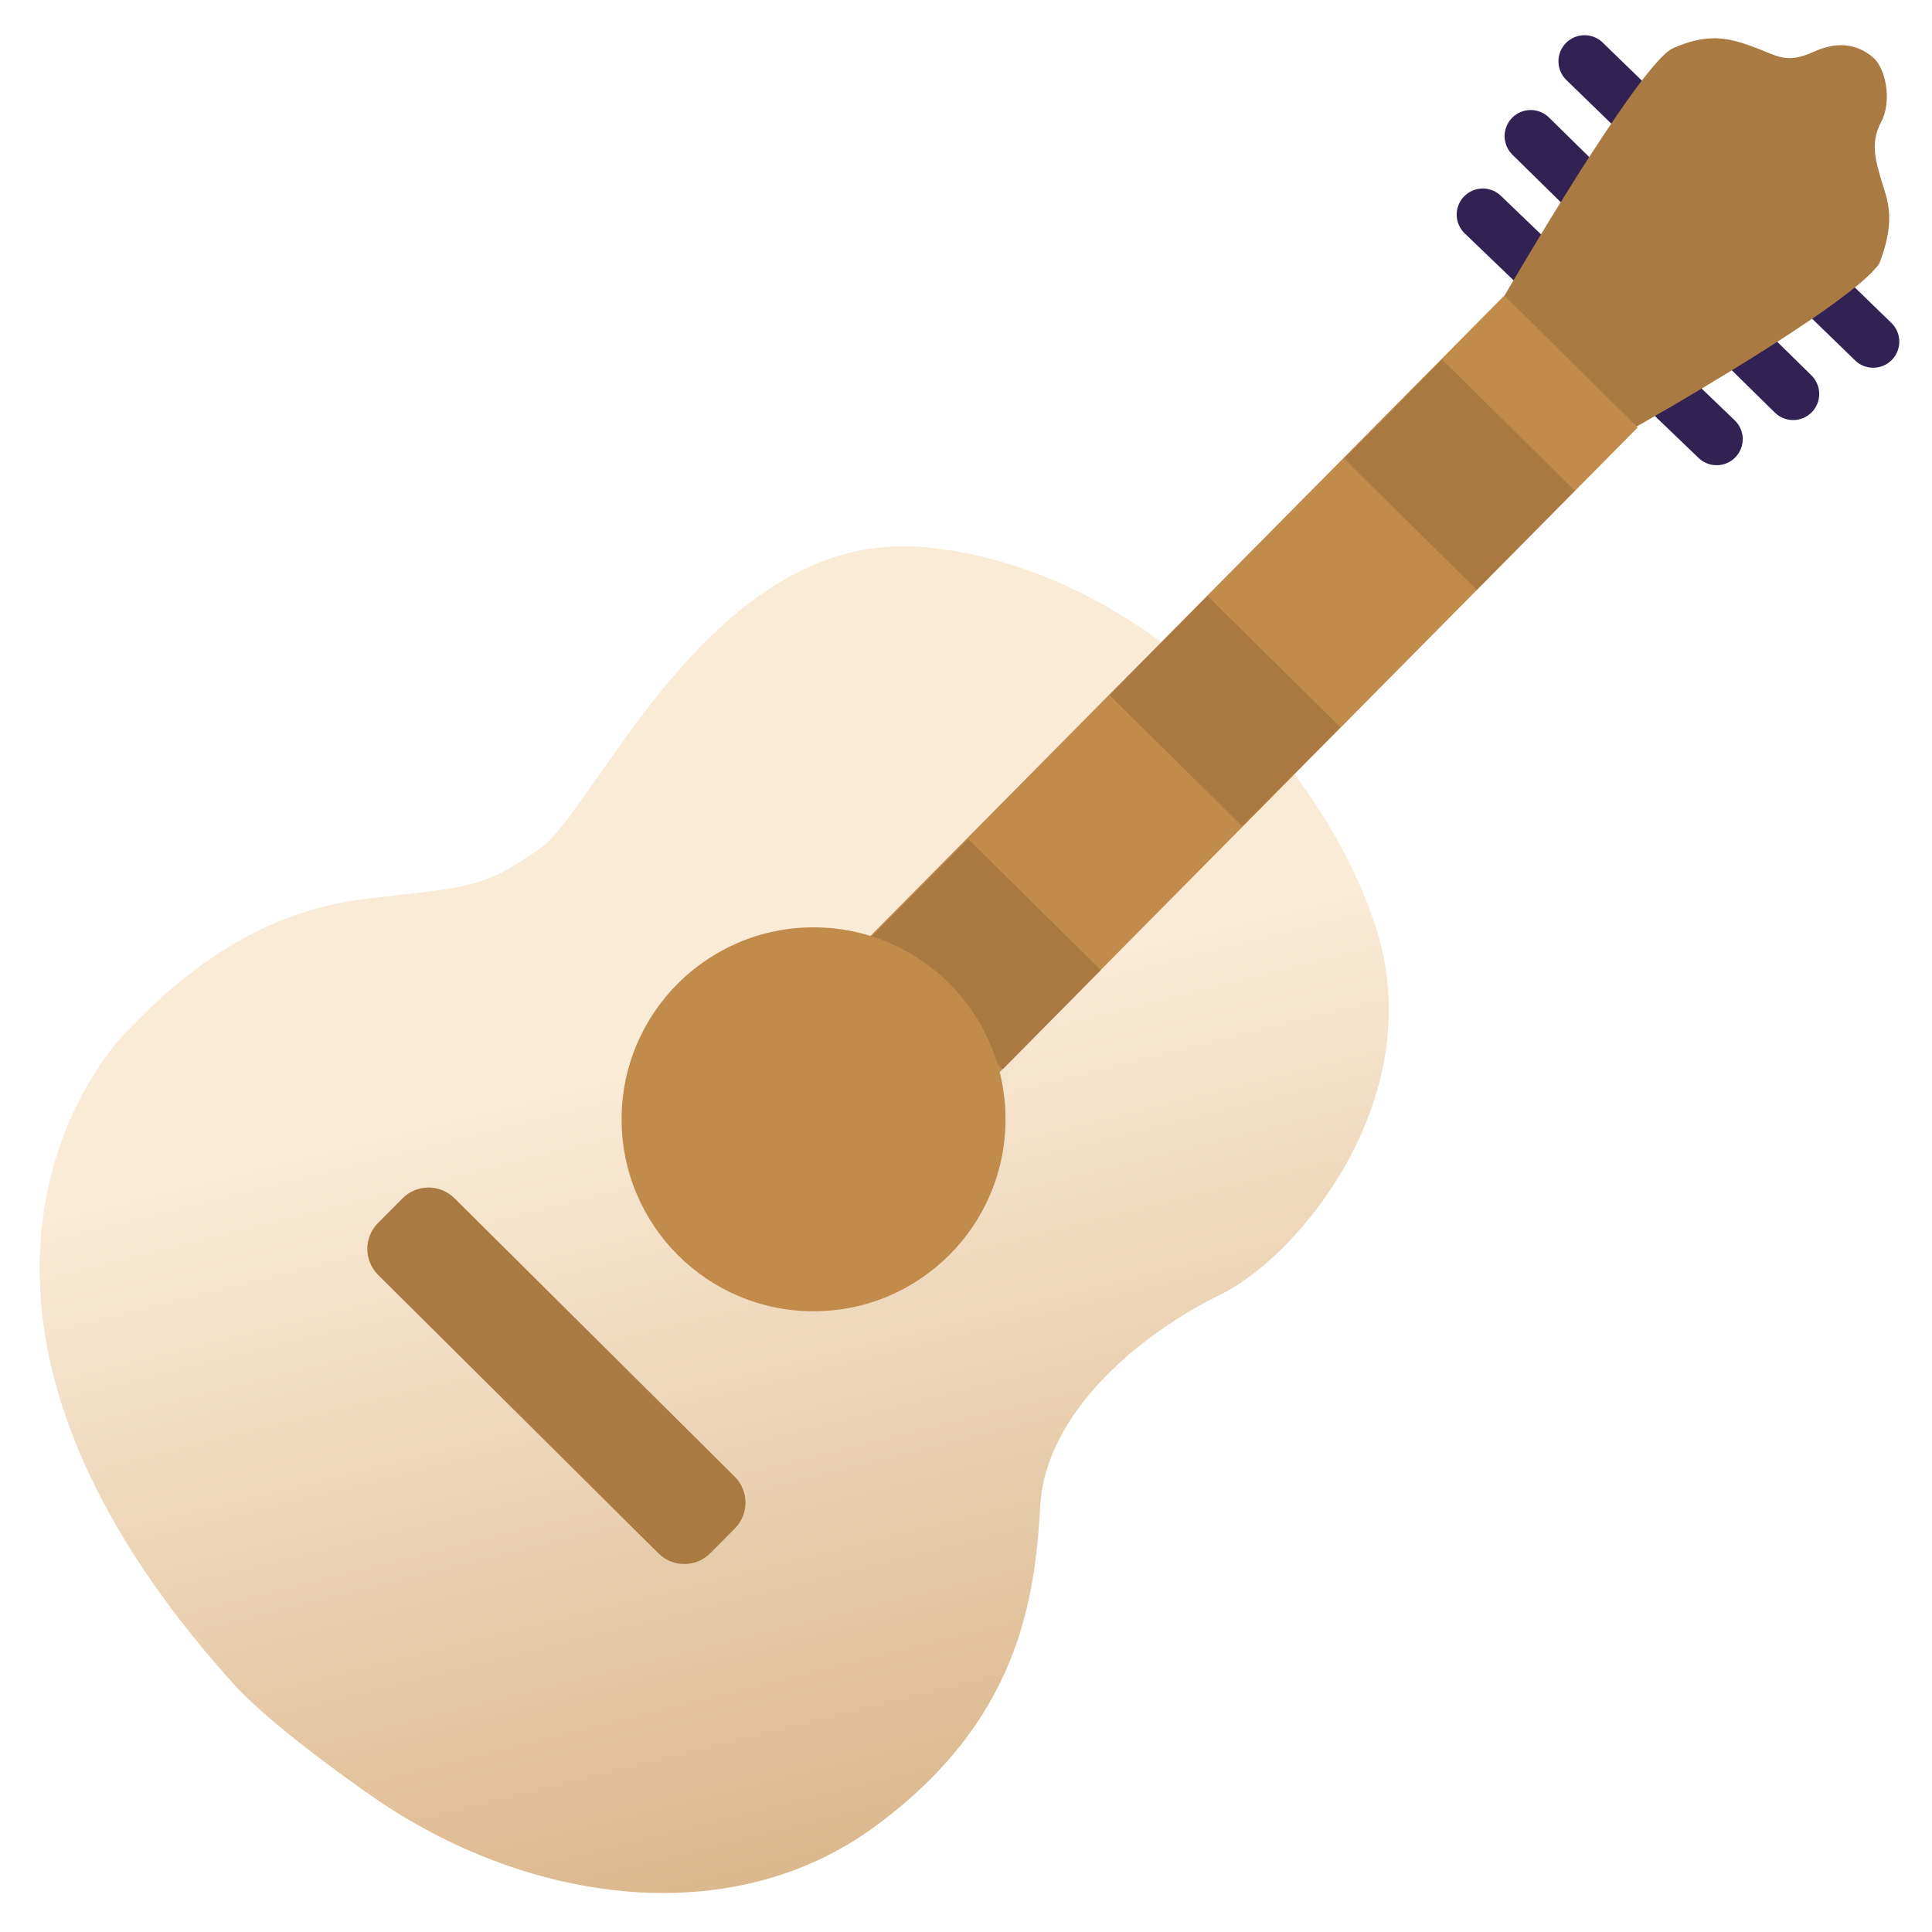
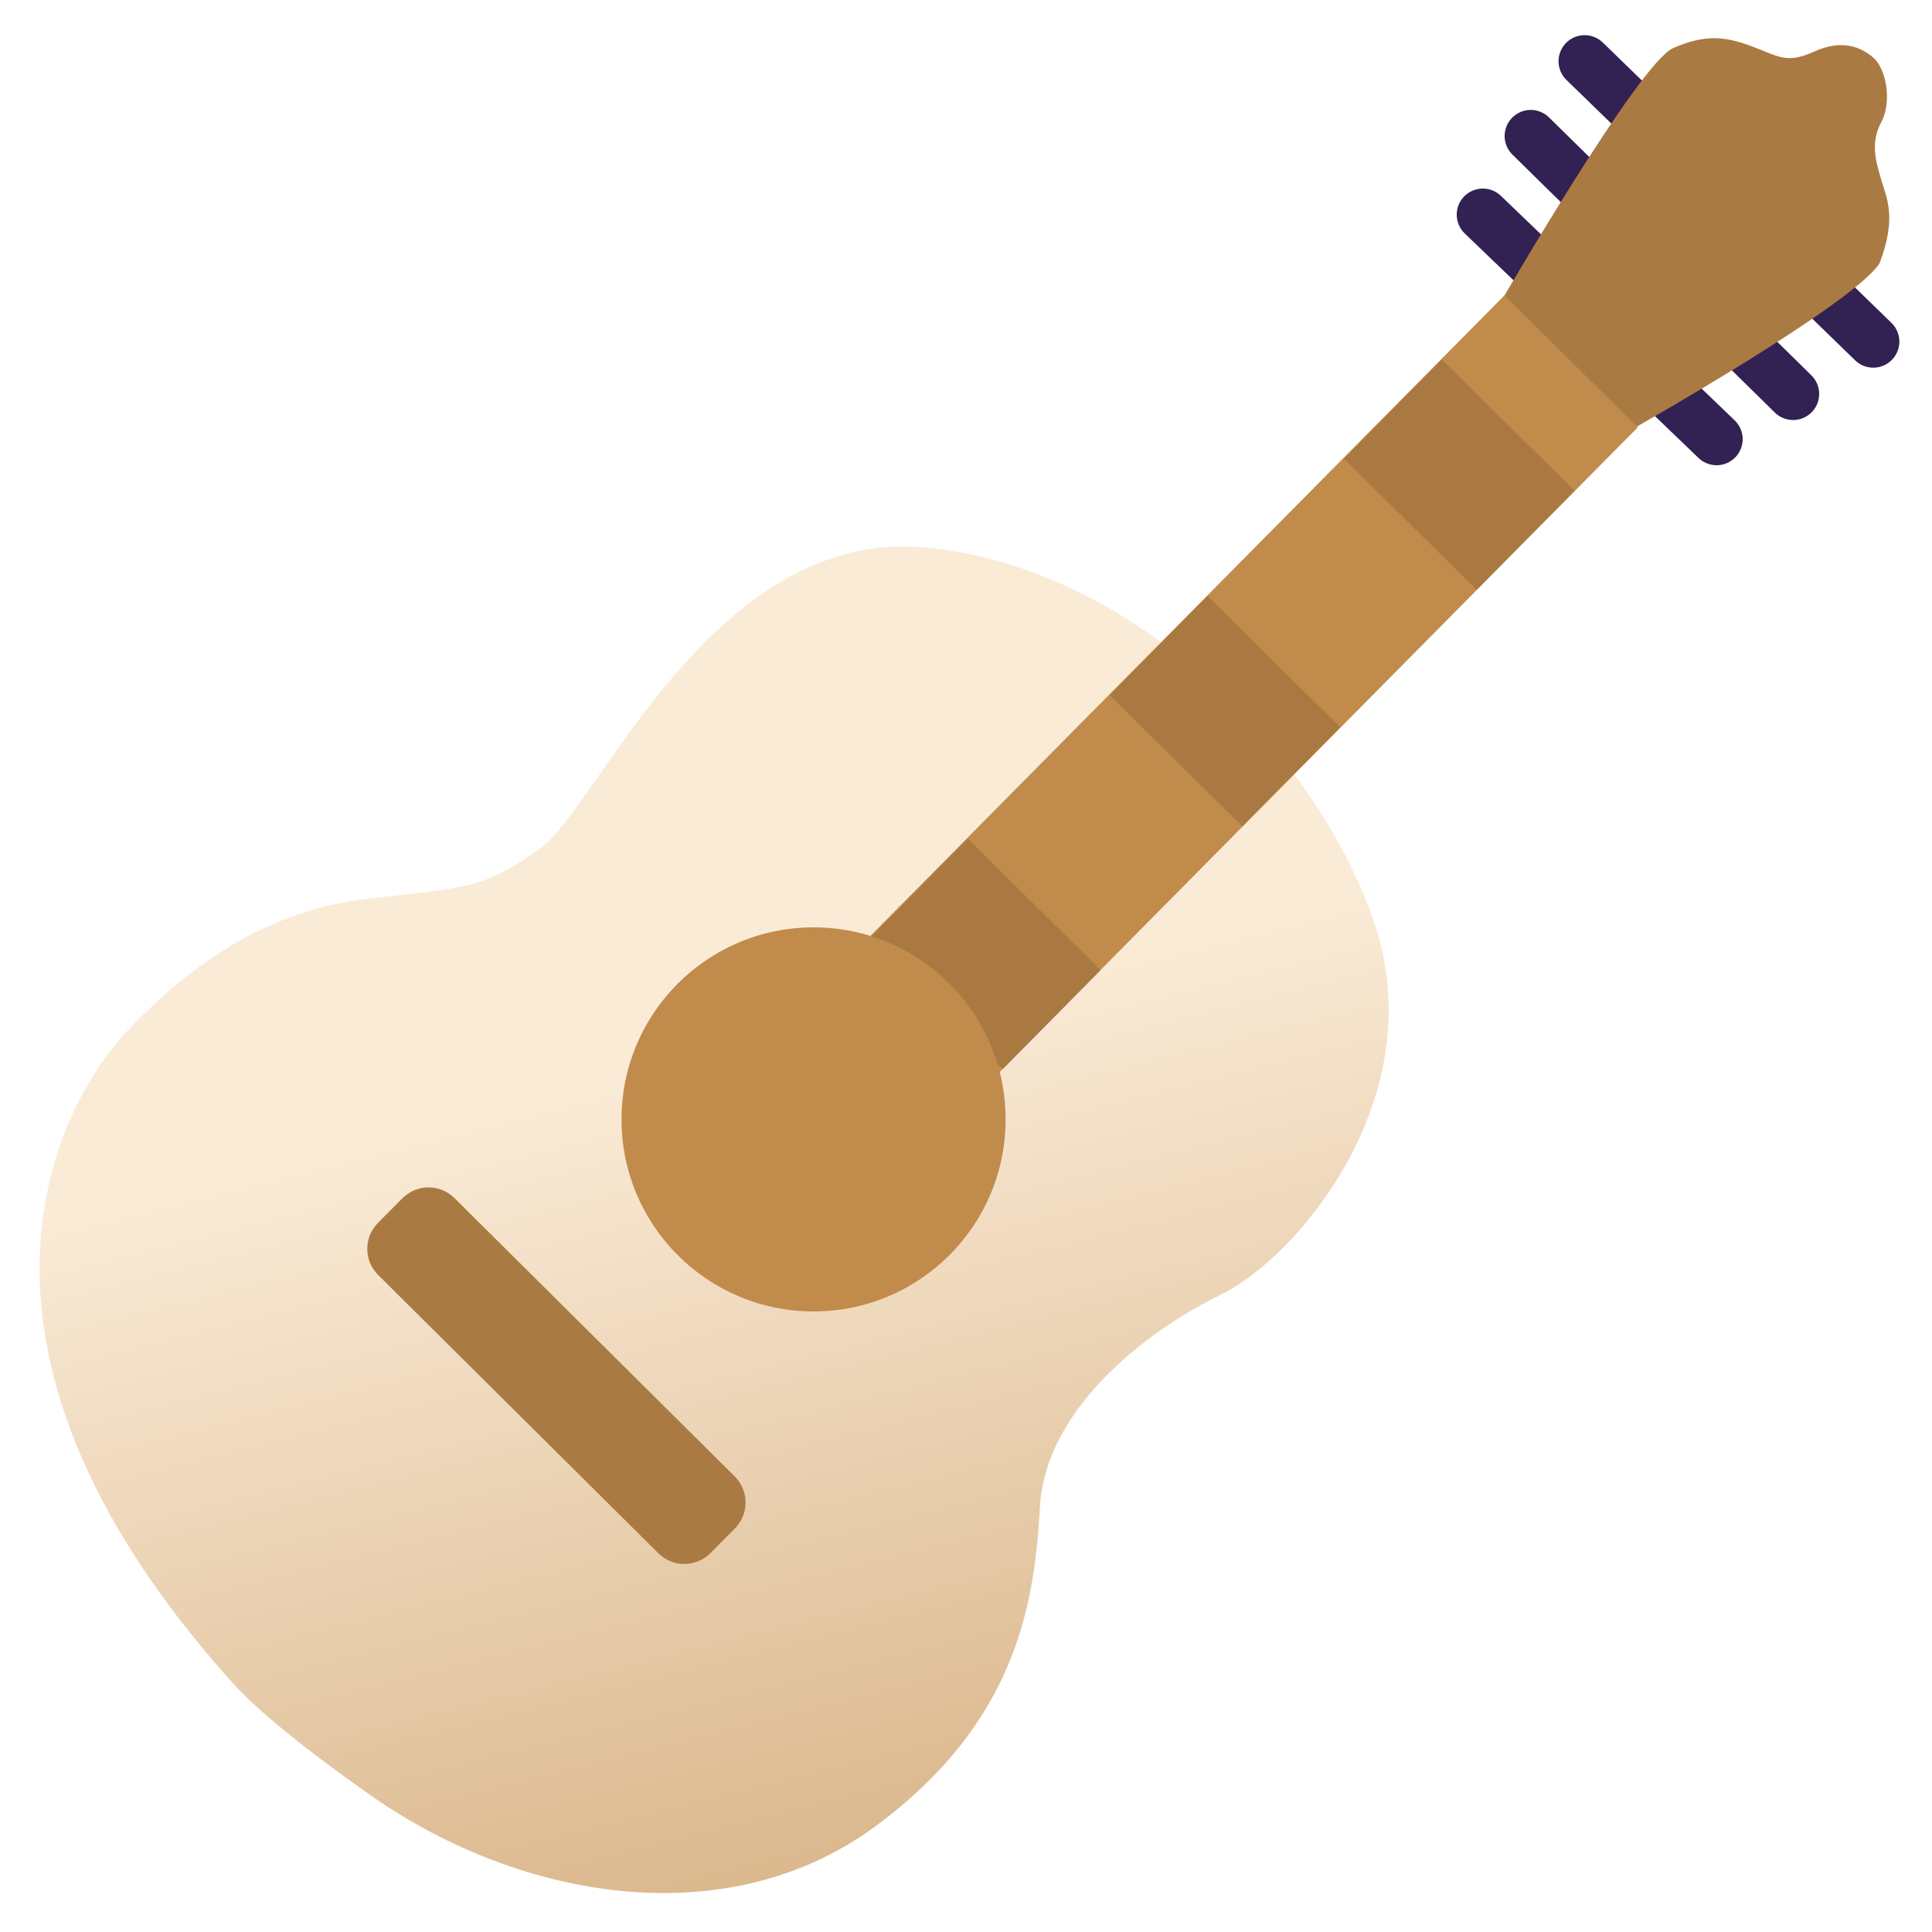
- <svg xmlns="http://www.w3.org/2000/svg" xmlns:xlink="http://www.w3.org/1999/xlink" x="0pt" y="0pt" width="1000pt" height="1000pt" viewBox="0 0 1000 1000">
-   <g id="1">
-     <linearGradient x1="634.547" y1="1193.51" x2="465.603" y2="517.138" gradientUnits="userSpaceOnUse" id="4">
-       <stop style="stop-color:#c7975e;stop-opacity:1;" />
-       <stop offset="1" style="stop-color:#faebd7;stop-opacity:1;" />
-     </linearGradient>
-     <defs>
-       <g id="2">
-         <defs>
-           <path id="3" d="M120.691,871.389 C-41.269,691.546,34.235,566.495,66.134,533.248 C98.033,500,136.832,471.335,190.372,465.105 C243.912,458.875,250.125,459.838,279.654,439.071 C309.183,418.304,368.426,273.519,478.128,283.197 C587.829,292.874,683.616,391.953,712.056,479.648 C740.495,567.343,673.029,649.838,631.805,670.018 C590.582,690.199,541.243,730.662,538.437,779.415 C535.63,828.167,527.359,890.65,452.968,945.325 C378.576,1000,275.063,985.034,197.046,932.829 C197.046,932.829,143.142,896.318,120.691,871.389 z" />
-         </defs>
-         <use xlink:href="#3" style="fill:url(#4);fill-opacity:1;fill-rule:nonzero;opacity:1;stroke:none;" />
+ <svg xmlns="http://www.w3.org/2000/svg" version="1.1" id="Layer_1" x="0px" y="0px" viewBox="0 0 1000 1000" style="enable-background:new 0 0 1000 1000;" xml:space="preserve">
+   <style type="text/css">
+ 	.st0{fill:url(#_x33__1_);}
+ 	.st1{fill:#AA7A43;}
+ 	.st2{fill:none;stroke:#322153;stroke-width:27;stroke-linecap:round;stroke-miterlimit:10;}
+ 	.st3{fill-rule:evenodd;clip-rule:evenodd;fill:#C18B4C;}
+ 	.st4{fill:#AA7942;}
+ </style>
+   <g id="_x31_">
+     <g>
+       <g id="_x32_">
+         <g>
+           <linearGradient id="_x33__1_" gradientUnits="userSpaceOnUse" x1="526.096" y1="-218.599" x2="357.152" y2="457.773" gradientTransform="matrix(1 0 0 -1 0 1002)">
+             <stop offset="0" style="stop-color:#C7975E" />
+             <stop offset="1" style="stop-color:#FAEBD7" />
+           </linearGradient>
+           <path id="_x33_" class="st0" d="M120.7,871.4c-162-179.8-86.5-304.9-54.6-338.1c31.9-33.2,70.7-61.9,124.2-68.1      c53.5-6.2,59.8-5.3,89.3-26c29.5-20.8,88.8-165.6,198.5-155.9c109.7,9.7,205.5,108.8,233.9,196.5c28.4,87.7-39,170.2-80.3,190.4      c-41.2,20.2-90.6,60.6-93.4,109.4c-2.8,48.8-11.1,111.2-85.5,165.9C378.6,1000,275.1,985,197,932.8      C197,932.8,143.1,896.3,120.7,871.4z" />
+         </g>
      </g>
-     </defs>
-     <use xlink:href="#2" />
-     <defs>
-       <g id="5">
-         <defs>
-           <path id="6" d="M367.666,803.921 C360.271,811.365,348.24,811.405,340.796,804.01 C340.796,804.01,195.738,659.909,195.738,659.909 C188.294,652.514,188.254,640.484,195.649,633.04 C195.649,633.04,208.331,620.273,208.331,620.273 C215.727,612.829,227.757,612.789,235.201,620.184 C235.201,620.184,380.259,764.284,380.259,764.284 C387.704,771.68,387.743,783.71,380.348,791.154 C380.348,791.154,367.666,803.921,367.666,803.921 z" />
-         </defs>
-         <use xlink:href="#6" style="fill:#aa7a43;fill-opacity:1;fill-rule:nonzero;opacity:1;stroke:none;" />
+     </g>
+     <g>
+       <g id="_x35_">
+         <g>
+           <path id="_x36_" class="st1" d="M367.7,803.9c-7.4,7.4-19.4,7.5-26.9,0.1L195.7,659.9c-7.4-7.4-7.5-19.4-0.1-26.9l12.7-12.8      c7.4-7.4,19.4-7.5,26.9-0.1l145.1,144.1c7.4,7.4,7.5,19.4,0.1,26.9L367.7,803.9z" />
+         </g>
      </g>
-     </defs>
-     <use xlink:href="#5" />
-     <defs>
-       <g id="7">
-         <defs>
-           <path id="8" d="M767.485,111.074 C767.485,111.074,888.529,227.296,888.529,227.296" />
-         </defs>
-         <use xlink:href="#8" style="fill:none;opacity:1;stroke:#322153;stroke-linecap:round;stroke-linejoin:miter;stroke-miterlimit:10;stroke-opacity:1;stroke-width:27;" />
+     </g>
+     <g>
+       <g id="_x37_">
+         <g>
+           <path id="_x38_" class="st2" d="M767.5,111.1l121,116.2" />
+         </g>
      </g>
-     </defs>
-     <use xlink:href="#7" />
-     <defs>
-       <g id="9">
-         <defs>
-           <path id="10" d="M792.285,70.447 C792.285,70.447,928.124,203.921,928.124,203.921" />
-         </defs>
-         <use xlink:href="#10" style="fill:none;opacity:1;stroke:#322153;stroke-linecap:round;stroke-linejoin:miter;stroke-miterlimit:10;stroke-opacity:1;stroke-width:27;" />
+     </g>
+     <g>
+       <g id="_x39_">
+         <g>
+           <path id="_x31_0" class="st2" d="M792.3,70.4l135.8,133.5" />
+         </g>
      </g>
-     </defs>
-     <use xlink:href="#9" />
-     <defs>
-       <g id="11">
-         <defs>
-           <path id="12" d="M820.15,31.725 C820.15,31.725,969.567,176.843,969.567,176.843" />
-         </defs>
-         <use xlink:href="#12" style="fill:none;opacity:1;stroke:#322153;stroke-linecap:round;stroke-linejoin:miter;stroke-miterlimit:10;stroke-opacity:1;stroke-width:27;" />
+     </g>
+     <g>
+       <g id="_x31_1">
+         <g>
+           <path id="_x31_2" class="st2" d="M820.2,31.7l149.4,145.1" />
+         </g>
      </g>
-     </defs>
-     <use xlink:href="#11" />
-     <defs>
-       <g id="13">
-         <defs>
-           <path id="14" d="M777.211,155.631 C777.211,155.631,848.304,32.717,865.99,24.925 C883.675,17.133,894.265,19.372,907.318,24.178 C920.37,28.984,924.488,33.31,938.993,26.716 C953.498,20.122,963.411,24.459,969.664,29.878 C975.917,35.298,979.549,52.19,973.634,63.238 C967.72,74.285,971.172,84.103,973.767,93.229 C976.363,102.355,981.976,112.355,972.786,136.331 C958.194,158.073,846.531,221.105,846.531,221.105 C846.531,221.105,777.211,155.631,777.211,155.631 z" />
-         </defs>
-         <use xlink:href="#14" style="fill:#aa7a43;fill-opacity:1;fill-rule:nonzero;opacity:1;stroke:none;" />
+     </g>
+     <g>
+       <g id="_x31_3">
+         <g>
+           <path id="_x31_4" class="st1" d="M777.2,155.6c0,0,71.1-122.9,88.8-130.7c17.7-7.8,28.3-5.6,41.3-0.7      c13.1,4.8,17.2,9.1,31.7,2.5c14.5-6.6,24.4-2.3,30.7,3.2c6.3,5.4,9.9,22.3,4,33.4c-5.9,11-2.5,20.9,0.1,30      c2.6,9.1,8.2,19.1-1,43.1c-14.6,21.7-126.3,84.8-126.3,84.8L777.2,155.6z" />
+         </g>
      </g>
-     </defs>
-     <use xlink:href="#13" />
-     <defs>
-       <g id="15">
-         <defs>
-           <path id="16" d="M778.684,152.935 C778.684,152.935,847.695,221.247,847.695,221.247 C847.695,221.247,412.106,661.295,412.106,661.295 C412.106,661.295,343.095,592.984,343.095,592.984 C343.095,592.984,778.684,152.935,778.684,152.935 z" />
-         </defs>
-         <use xlink:href="#16" style="fill:#c18b4c;fill-opacity:1;fill-rule:evenodd;opacity:1;stroke:none;" />
+     </g>
+     <g>
+       <g id="_x31_5">
+         <g>
+           <path id="_x31_6" class="st3" d="M778.7,152.9l69,68.3l-435.6,440l-69-68.3L778.7,152.9z" />
+         </g>
      </g>
-     </defs>
-     <use xlink:href="#15" />
-     <defs>
-       <g id="17">
-         <defs>
-           <path id="18" d="M642.959,427.686 C642.959,427.686,574.291,359.804,574.291,359.804 C574.291,359.804,625.027,308.481,625.027,308.481 C625.027,308.481,693.695,376.364,693.695,376.364 C693.695,376.364,642.959,427.686,642.959,427.686 z" />
-         </defs>
-         <use xlink:href="#18" style="fill:#aa7942;fill-opacity:1;fill-rule:nonzero;opacity:1;stroke:none;" />
+     </g>
+     <g>
+       <g id="_x31_7">
+         <g>
+           <path id="_x31_8" class="st4" d="M643,427.7l-68.7-67.9l50.7-51.3l68.7,67.9L643,427.7z" />
+         </g>
      </g>
-     </defs>
-     <use xlink:href="#17" />
-     <defs>
-       <g id="19">
-         <defs>
-           <path id="20" d="M519.014,553.44 C519.014,553.44,450.346,485.557,450.346,485.557 C450.346,485.557,501.082,434.235,501.082,434.235 C501.082,434.235,569.75,502.117,569.75,502.117 C569.75,502.117,519.014,553.44,519.014,553.44 z" />
-         </defs>
-         <use xlink:href="#20" style="fill:#aa7942;fill-opacity:1;fill-rule:nonzero;opacity:1;stroke:none;" />
+     </g>
+     <g>
+       <g id="_x31_9">
+         <g>
+           <path id="_x32_0" class="st4" d="M519,553.4l-68.7-67.9l50.7-51.3l68.7,67.9L519,553.4z" />
+         </g>
      </g>
-     </defs>
-     <use xlink:href="#19" />
-     <defs>
-       <g id="21">
-         <defs>
-           <path id="22" d="M764.345,305.292 C764.345,305.292,695.677,237.409,695.677,237.409 C695.677,237.409,746.413,186.087,746.413,186.087 C746.413,186.087,815.081,253.969,815.081,253.969 C815.081,253.969,764.345,305.292,764.345,305.292 z" />
-         </defs>
-         <use xlink:href="#22" style="fill:#aa7942;fill-opacity:1;fill-rule:nonzero;opacity:1;stroke:none;" />
+     </g>
+     <g>
+       <g id="_x32_1">
+         <g>
+           <path id="_x32_2" class="st4" d="M764.3,305.3l-68.7-67.9l50.7-51.3l68.7,67.9L764.3,305.3z" />
+         </g>
      </g>
-     </defs>
-     <use xlink:href="#21" />
-     <defs>
-       <g id="23">
-         <defs>
-           <path id="24" d="M421.098,479.989 C475.973,479.989,520.458,524.474,520.458,579.349 C520.458,634.224,475.973,678.71,421.098,678.71 C366.222,678.71,321.737,634.224,321.737,579.349 C321.737,524.474,366.222,479.989,421.098,479.989 z" />
-         </defs>
-         <use xlink:href="#24" style="fill:#c18b4c;fill-opacity:1;fill-rule:evenodd;opacity:1;stroke:none;" />
+     </g>
+     <g>
+       <g id="_x32_3">
+         <g>
+           <path id="_x32_4" class="st3" d="M421.1,480c54.9,0,99.4,44.5,99.4,99.4s-44.5,99.4-99.4,99.4c-54.9,0-99.4-44.5-99.4-99.4      S366.2,480,421.1,480z" />
+         </g>
      </g>
-     </defs>
-     <use xlink:href="#23" />
+     </g>
  </g>
</svg>
